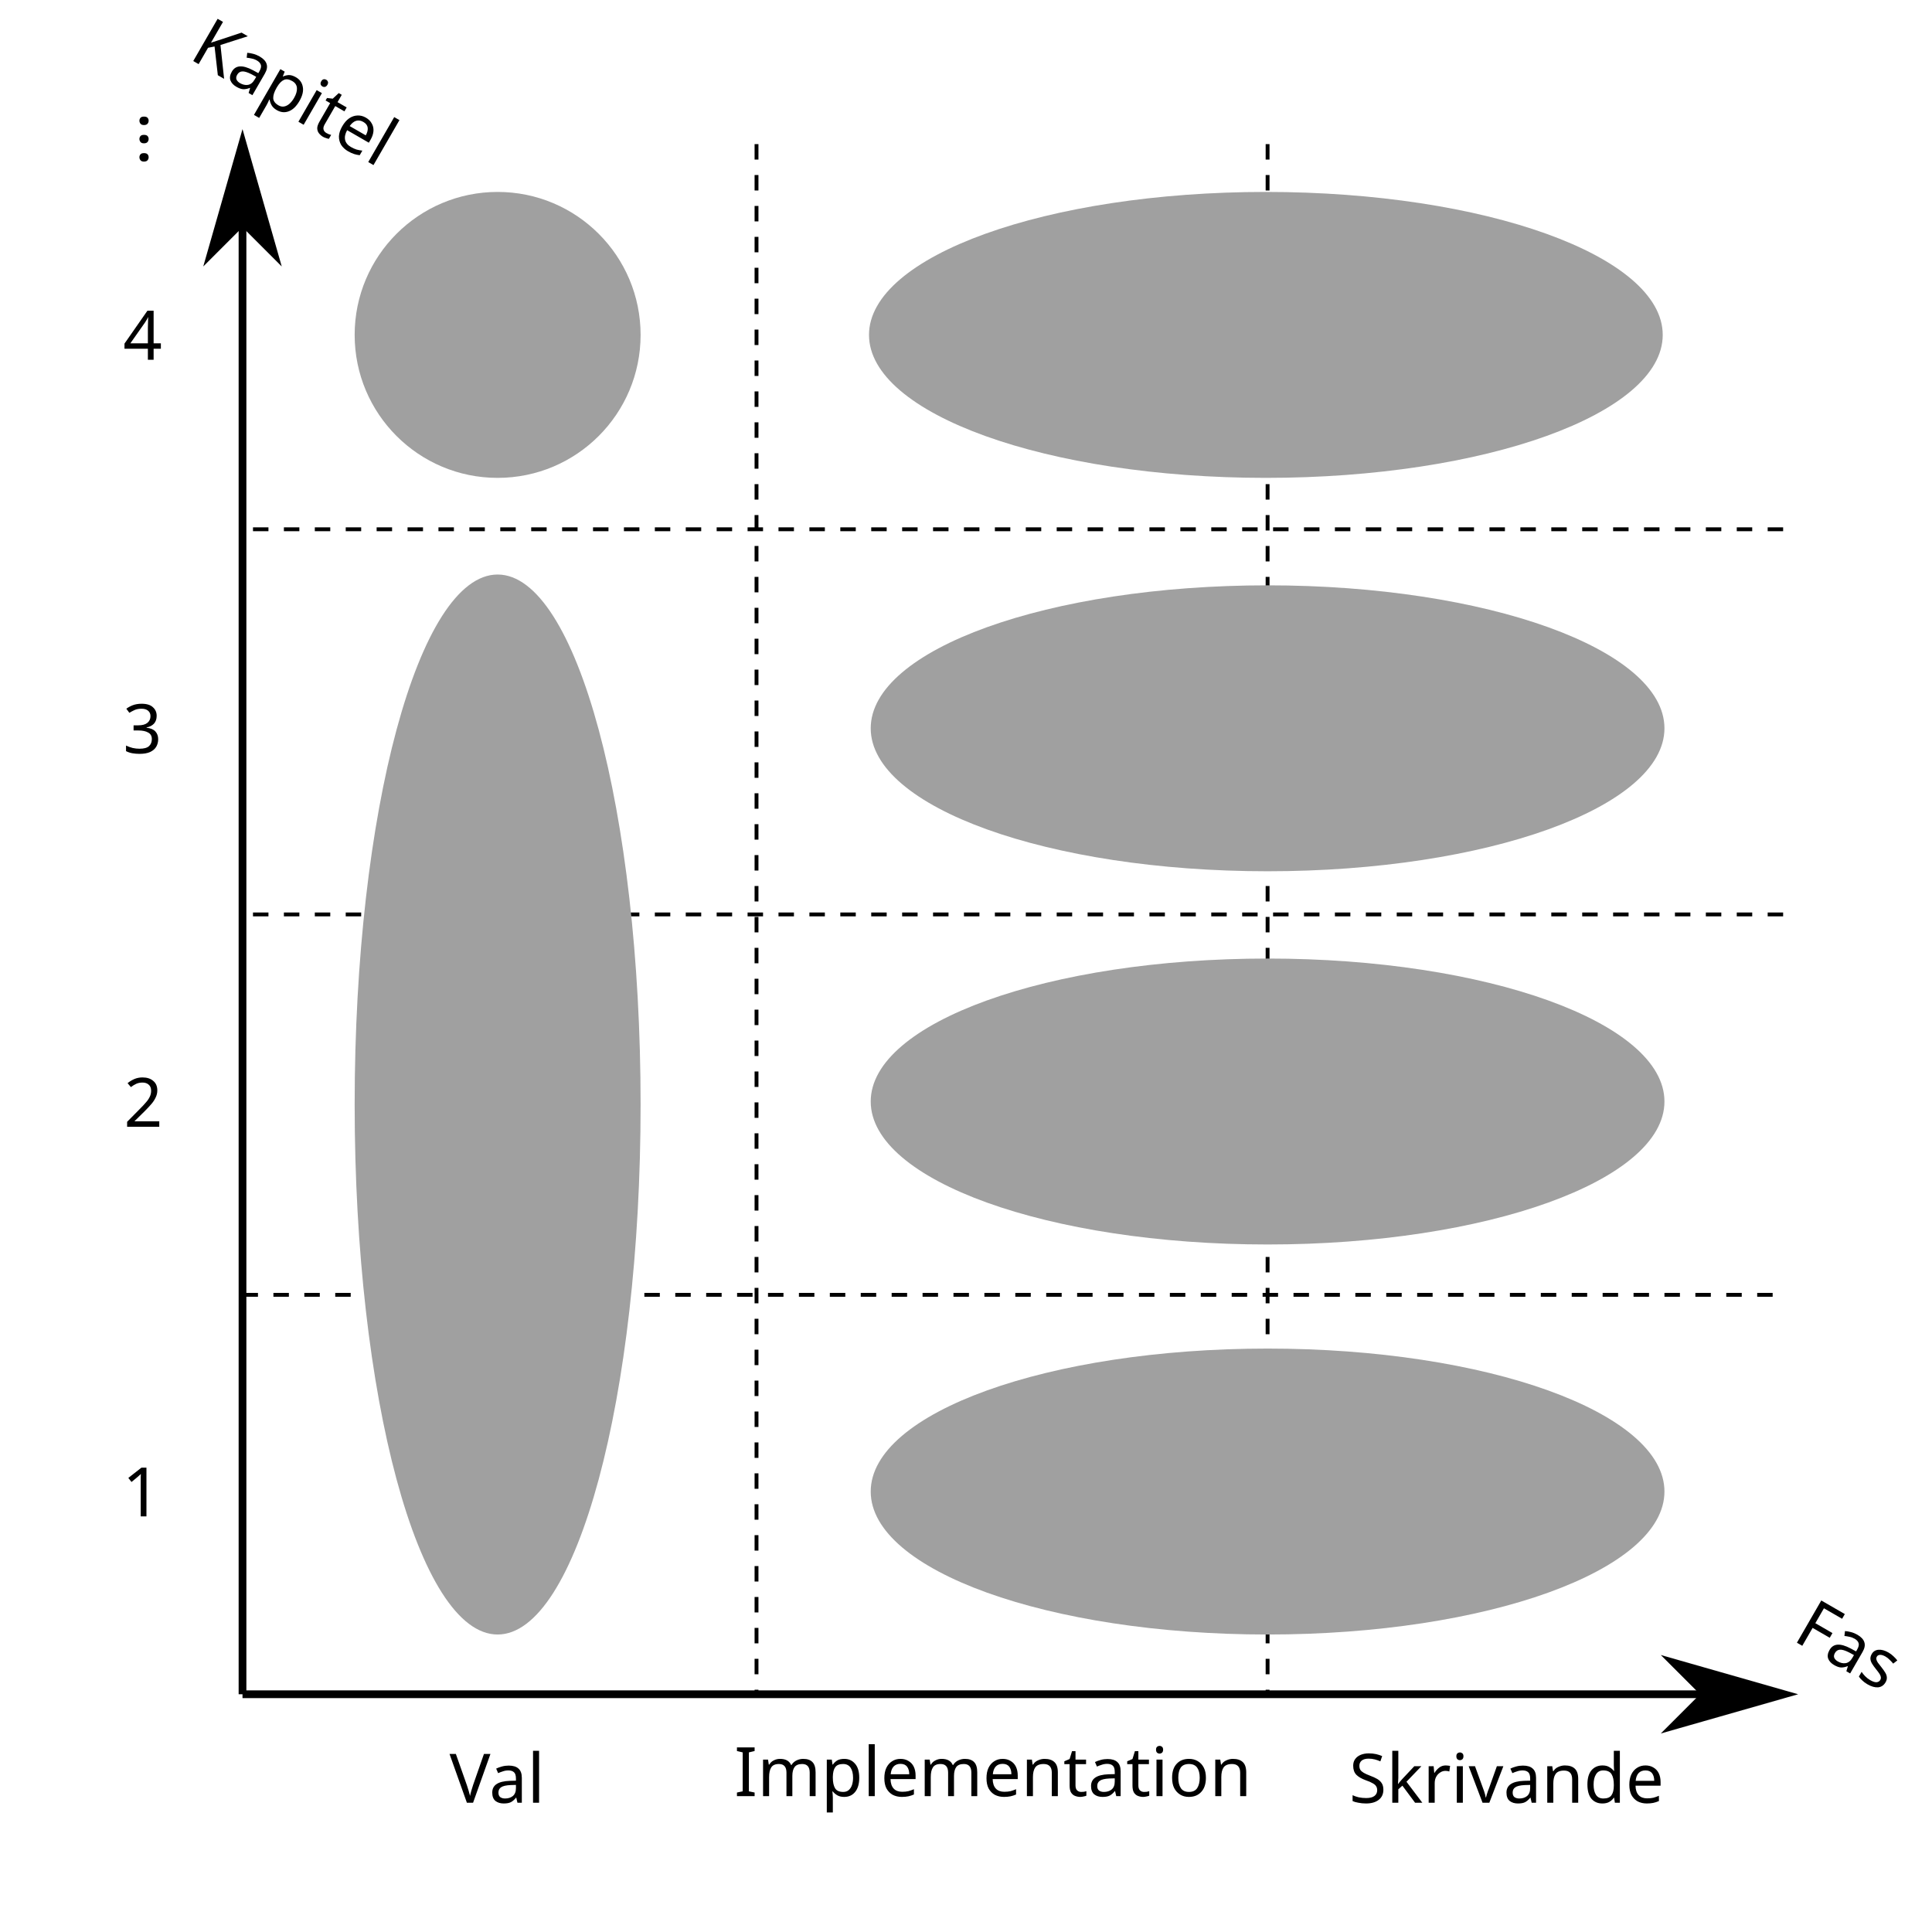
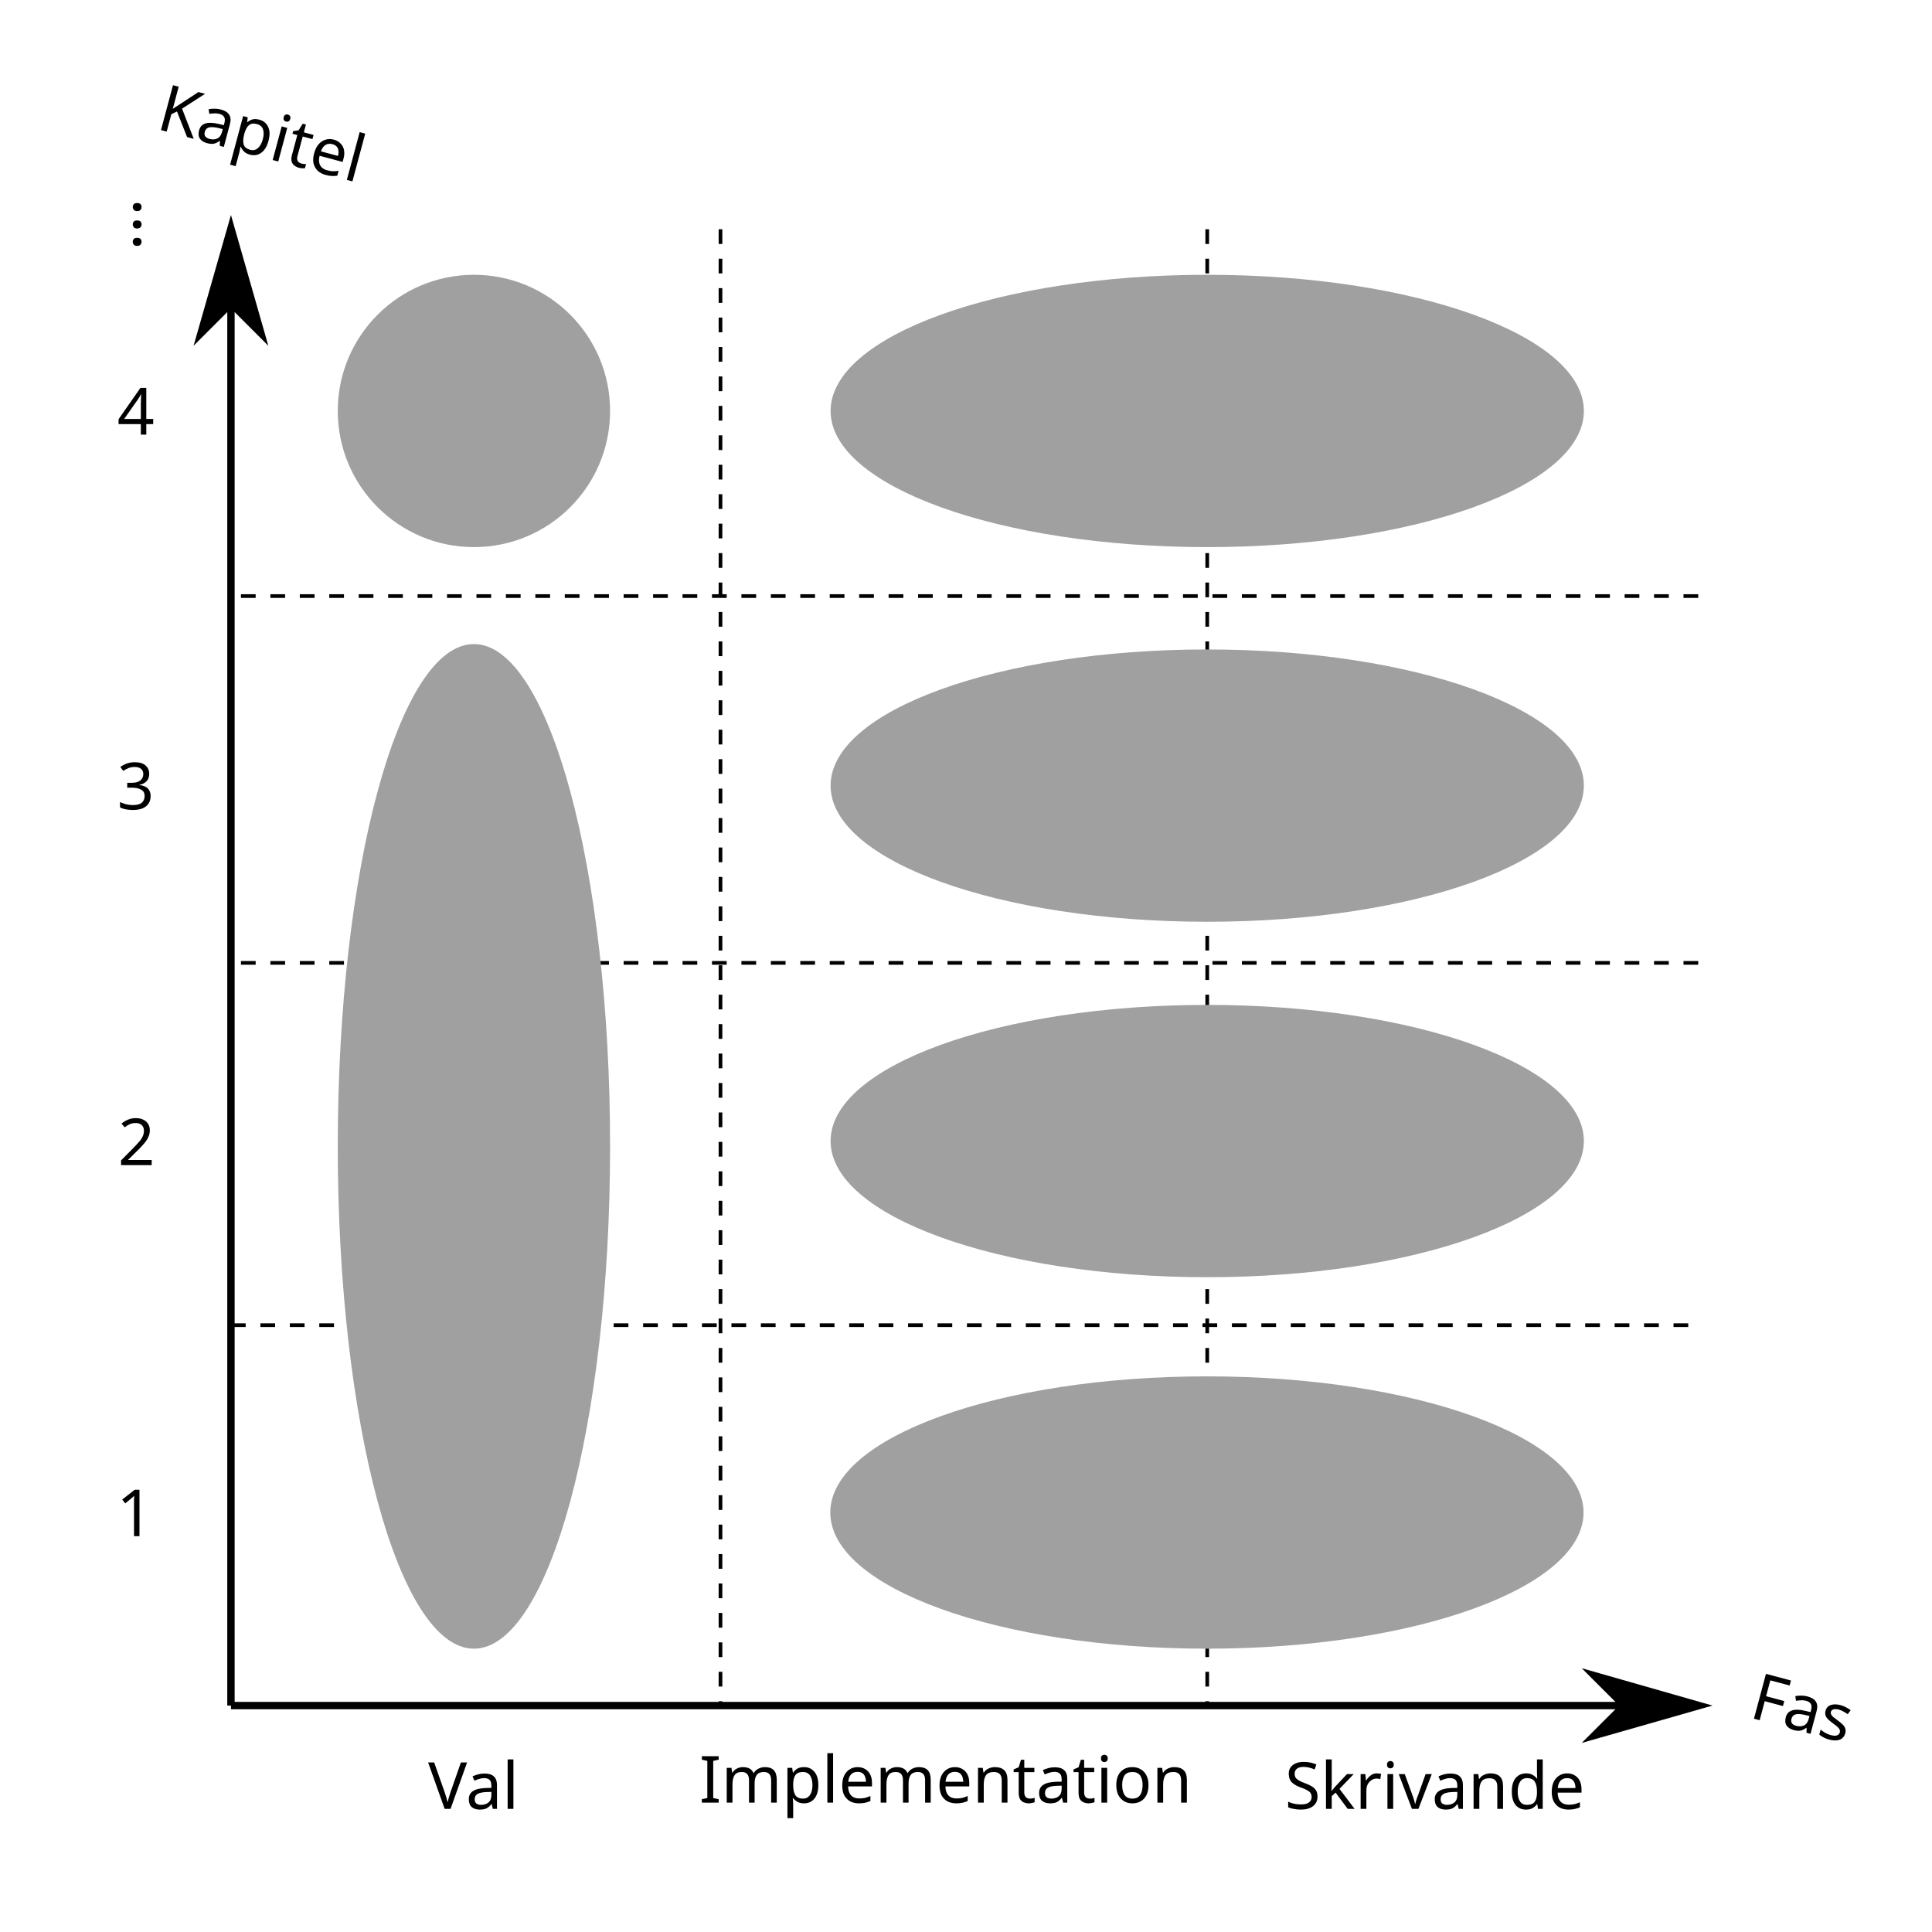
- <svg xmlns="http://www.w3.org/2000/svg" width="200mm" height="200mm" viewBox="0 0 200 200" version="1.1" id="svg8">
+ <svg xmlns="http://www.w3.org/2000/svg" width="210mm" height="210mm" viewBox="0 0 210 210" version="1.1" id="svg8">
  <defs id="defs2">
-     <marker style="overflow:visible;" id="marker1205" refX="0.0" refY="0.0" orient="auto">
-       <path transform="scale(0.8) rotate(180) translate(12.5,0)" style="fill-rule:evenodd;stroke:#000000;stroke-width:1pt;stroke-opacity:1;fill:#000000;fill-opacity:1" d="M 0.0,0.0 L 5.0,-5.0 L -12.5,0.0 L 5.0,5.0 L 0.0,0.0 z " id="path1203" />
+     <marker style="overflow:visible" id="marker1205" refX="0" refY="0" orient="auto">
+       <path transform="matrix(-0.8,0,0,-0.8,-10,0)" style="fill:#000000;fill-opacity:1;fill-rule:evenodd;stroke:#000000;stroke-width:1pt;stroke-opacity:1" d="M 0,0 5,-5 -12.5,0 5,5 Z" id="path1203" />
    </marker>
-     <marker orient="auto" refY="0.0" refX="0.0" id="Arrow1Mend" style="overflow:visible;">
-       <path id="path854" d="M 0.0,0.0 L 5.0,-5.0 L -12.5,0.0 L 5.0,5.0 L 0.0,0.0 z " style="fill-rule:evenodd;stroke:#000000;stroke-width:1pt;stroke-opacity:1;fill:#000000;fill-opacity:1" transform="scale(0.4) rotate(180) translate(10,0)" />
+     <marker orient="auto" refY="0" refX="0" id="Arrow1Mend" style="overflow:visible">
+       <path id="path854" d="M 0,0 5,-5 -12.5,0 5,5 Z" style="fill:#000000;fill-opacity:1;fill-rule:evenodd;stroke:#000000;stroke-width:1pt;stroke-opacity:1" transform="matrix(-0.4,0,0,-0.4,-4,0)" />
    </marker>
-     <marker orient="auto" refY="0.0" refX="0.0" id="Arrow2Lend" style="overflow:visible;">
-       <path id="path866" style="fill-rule:evenodd;stroke-width:0.625;stroke-linejoin:round;stroke:#000000;stroke-opacity:1;fill:#000000;fill-opacity:1" d="M 8.719,4.034 L -2.207,0.016 L 8.719,-4.002 C 6.973,-1.63 6.983,1.616 8.719,4.034 z " transform="scale(1.1) rotate(180) translate(1,0)" />
+     <marker orient="auto" refY="0" refX="0" id="Arrow2Lend" style="overflow:visible">
+       <path id="path866" style="fill:#000000;fill-opacity:1;fill-rule:evenodd;stroke:#000000;stroke-width:0.625;stroke-linejoin:round;stroke-opacity:1" d="M 8.719,4.034 -2.207,0.016 8.719,-4.002 c -1.745,2.372 -1.735,5.617 -6e-7,8.035 z" transform="matrix(-1.1,0,0,-1.1,-1.1,0)" />
    </marker>
-     <marker orient="auto" refY="0.0" refX="0.0" id="Arrow1Lend" style="overflow:visible;">
-       <path id="path848" d="M 0.0,0.0 L 5.0,-5.0 L -12.5,0.0 L 5.0,5.0 L 0.0,0.0 z " style="fill-rule:evenodd;stroke:#000000;stroke-width:1pt;stroke-opacity:1;fill:#000000;fill-opacity:1" transform="scale(0.8) rotate(180) translate(12.5,0)" />
+     <marker orient="auto" refY="0" refX="0" id="Arrow1Lend" style="overflow:visible">
+       <path id="path848" d="M 0,0 5,-5 -12.5,0 5,5 Z" style="fill:#000000;fill-opacity:1;fill-rule:evenodd;stroke:#000000;stroke-width:1pt;stroke-opacity:1" transform="matrix(-0.8,0,0,-0.8,-10,0)" />
    </marker>
  </defs>
-   <g id="layer1" transform="translate(0,-97)">
-     <path style="fill:none;stroke:#000000;stroke-width:0.8;stroke-linecap:butt;stroke-linejoin:miter;stroke-opacity:1;stroke-miterlimit:4;stroke-dasharray:none;marker-end:url(#Arrow1Lend)" d="M 25.104,272.388 V 111.919" id="path841" />
-     <path style="fill:none;stroke:#000000;stroke-width:0.8;stroke-linecap:butt;stroke-linejoin:miter;stroke-opacity:1;stroke-miterlimit:4;stroke-dasharray:none;marker-end:url(#marker1205)" d="M 25.104,272.388 H 184.589" id="path843" />
-     <path style="fill:none;stroke:#000000;stroke-width:0.4;stroke-linecap:butt;stroke-linejoin:miter;stroke-opacity:1;stroke-miterlimit:4;stroke-dasharray:1.6,1.6;stroke-dashoffset:0" d="M 25.104,231.04 H 184.589" id="path1243" />
-     <path style="fill:none;stroke:#000000;stroke-width:0.4;stroke-linecap:butt;stroke-linejoin:miter;stroke-opacity:1;stroke-miterlimit:4;stroke-dasharray:1.6,1.6;stroke-dashoffset:0" d="M 184.589,191.661 H 25.104" id="path1245" />
-     <path style="fill:none;stroke:#000000;stroke-width:0.4;stroke-linecap:butt;stroke-linejoin:miter;stroke-opacity:1;stroke-miterlimit:4;stroke-dasharray:1.6,1.6;stroke-dashoffset:0" d="M 184.589,151.79 H 25.104" id="path1247" />
-     <path style="fill:none;stroke:#000000;stroke-width:0.4;stroke-linecap:butt;stroke-linejoin:miter;stroke-opacity:1;stroke-miterlimit:4;stroke-dasharray:1.6,1.6;stroke-dashoffset:0" d="M 78.314,111.919 V 272.388" id="path1249" />
-     <path style="fill:none;stroke:#000000;stroke-width:0.4;stroke-linecap:butt;stroke-linejoin:miter;stroke-opacity:1;stroke-miterlimit:4;stroke-dasharray:1.6,1.6;stroke-dashoffset:0" d="M 131.22,111.919 V 272.388" id="path1253" />
+   <g id="layer1" transform="translate(0,-87)">
+     <path style="fill:none;stroke:#000000;stroke-width:0.8;stroke-linecap:butt;stroke-linejoin:miter;stroke-miterlimit:4;stroke-dasharray:none;stroke-opacity:1;marker-end:url(#Arrow1Lend)" d="M 25.104,272.388 V 111.919" id="path841" />
+     <path style="fill:none;stroke:#000000;stroke-width:0.8;stroke-linecap:butt;stroke-linejoin:miter;stroke-miterlimit:4;stroke-dasharray:none;stroke-opacity:1;marker-end:url(#marker1205)" d="M 25.104,272.388 H 184.589" id="path843" />
+     <path style="fill:none;stroke:#000000;stroke-width:0.4;stroke-linecap:butt;stroke-linejoin:miter;stroke-miterlimit:4;stroke-dasharray:1.6, 1.6;stroke-dashoffset:0;stroke-opacity:1" d="M 25.104,231.04 H 184.589" id="path1243" />
+     <path style="fill:none;stroke:#000000;stroke-width:0.4;stroke-linecap:butt;stroke-linejoin:miter;stroke-miterlimit:4;stroke-dasharray:1.6, 1.6;stroke-dashoffset:0;stroke-opacity:1" d="M 184.589,191.661 H 25.104" id="path1245" />
+     <path style="fill:none;stroke:#000000;stroke-width:0.4;stroke-linecap:butt;stroke-linejoin:miter;stroke-miterlimit:4;stroke-dasharray:1.6, 1.6;stroke-dashoffset:0;stroke-opacity:1" d="M 184.589,151.79 H 25.104" id="path1247" />
+     <path style="fill:none;stroke:#000000;stroke-width:0.4;stroke-linecap:butt;stroke-linejoin:miter;stroke-miterlimit:4;stroke-dasharray:1.6, 1.6;stroke-dashoffset:0;stroke-opacity:1" d="M 78.314,111.919 V 272.388" id="path1249" />
+     <path style="fill:none;stroke:#000000;stroke-width:0.4;stroke-linecap:butt;stroke-linejoin:miter;stroke-miterlimit:4;stroke-dasharray:1.6, 1.6;stroke-dashoffset:0;stroke-opacity:1" d="M 131.22,111.919 V 272.388" id="path1253" />
    <text xml:space="preserve" style="font-style:normal;font-variant:normal;font-weight:normal;font-stretch:normal;font-size:7.056px;line-height:1.25;font-family:sans-serif;-inkscape-font-specification:'sans-serif, Normal';font-variant-ligatures:normal;font-variant-caps:normal;font-variant-numeric:normal;font-feature-settings:normal;text-align:start;letter-spacing:0px;word-spacing:0px;writing-mode:lr-tb;text-anchor:start;fill:#000000;fill-opacity:1;stroke:none;stroke-width:0.265" x="46.537" y="283.619" id="text1265">
-       <tspan id="tspan1263" x="46.537" y="283.619" style="stroke-width:0.265">Val</tspan>
+       <tspan x="46.537" y="283.619" style="stroke-width:0.265" id="tspan907">Val</tspan>
    </text>
    <text xml:space="preserve" style="font-style:normal;font-variant:normal;font-weight:normal;font-stretch:normal;font-size:7.056px;line-height:1.25;font-family:sans-serif;-inkscape-font-specification:'sans-serif, Normal';font-variant-ligatures:normal;font-variant-caps:normal;font-variant-numeric:normal;font-feature-settings:normal;text-align:start;letter-spacing:0px;word-spacing:0px;writing-mode:lr-tb;text-anchor:start;fill:#000000;fill-opacity:1;stroke:none;stroke-width:0.265" x="76.006" y="282.936" id="text1269">
      <tspan id="tspan1267" x="76.006" y="282.936" style="stroke-width:0.265">Implementation</tspan>
    </text>
    <text xml:space="preserve" style="font-style:normal;font-variant:normal;font-weight:normal;font-stretch:normal;font-size:7.056px;line-height:1.25;font-family:sans-serif;-inkscape-font-specification:'sans-serif, Normal';font-variant-ligatures:normal;font-variant-caps:normal;font-variant-numeric:normal;font-feature-settings:normal;text-align:start;letter-spacing:0px;word-spacing:0px;writing-mode:lr-tb;text-anchor:start;fill:#000000;fill-opacity:1;stroke:none;stroke-width:0.265" x="139.662" y="283.619" id="text1273">
      <tspan id="tspan1271" x="139.662" y="283.619" style="stroke-width:0.265">Skrivande</tspan>
    </text>
    <text xml:space="preserve" style="font-style:normal;font-variant:normal;font-weight:normal;font-stretch:normal;font-size:7.056px;line-height:1.25;font-family:sans-serif;-inkscape-font-specification:'sans-serif, Normal';font-variant-ligatures:normal;font-variant-caps:normal;font-variant-numeric:normal;font-feature-settings:normal;text-align:start;letter-spacing:0px;word-spacing:0px;writing-mode:lr-tb;text-anchor:start;fill:#000000;fill-opacity:1;stroke:none;stroke-width:0.265" x="12.66" y="253.975" id="text1277">
      <tspan id="tspan1275" x="12.66" y="253.975" style="stroke-width:0.265">1</tspan>
    </text>
    <text xml:space="preserve" style="font-style:normal;font-variant:normal;font-weight:normal;font-stretch:normal;font-size:7.056px;line-height:1.25;font-family:sans-serif;-inkscape-font-specification:'sans-serif, Normal';font-variant-ligatures:normal;font-variant-caps:normal;font-variant-numeric:normal;font-feature-settings:normal;text-align:start;letter-spacing:0px;word-spacing:0px;writing-mode:lr-tb;text-anchor:start;fill:#000000;fill-opacity:1;stroke:none;stroke-width:0.265" x="12.817" y="213.646" id="text1281">
      <tspan id="tspan1279" x="12.817" y="213.646" style="stroke-width:0.265">2</tspan>
    </text>
    <text xml:space="preserve" style="font-style:normal;font-variant:normal;font-weight:normal;font-stretch:normal;font-size:7.056px;line-height:1.25;font-family:sans-serif;-inkscape-font-specification:'sans-serif, Normal';font-variant-ligatures:normal;font-variant-caps:normal;font-variant-numeric:normal;font-feature-settings:normal;text-align:start;letter-spacing:0px;word-spacing:0px;writing-mode:lr-tb;text-anchor:start;fill:#000000;fill-opacity:1;stroke:none;stroke-width:0.265" x="12.736" y="174.961" id="text1285">
      <tspan id="tspan1283" x="12.736" y="174.961" style="stroke-width:0.265">3</tspan>
    </text>
    <text xml:space="preserve" style="font-style:normal;font-variant:normal;font-weight:normal;font-stretch:normal;font-size:7.056px;line-height:1.25;font-family:sans-serif;-inkscape-font-specification:'sans-serif, Normal';font-variant-ligatures:normal;font-variant-caps:normal;font-variant-numeric:normal;font-feature-settings:normal;text-align:start;letter-spacing:0px;word-spacing:0px;writing-mode:lr-tb;text-anchor:start;fill:#000000;fill-opacity:1;stroke:none;stroke-width:0.265" x="12.748" y="134.241" id="text1289">
      <tspan id="tspan1287" x="12.748" y="134.241" style="stroke-width:0.265">4</tspan>
    </text>
    <text xml:space="preserve" style="font-style:normal;font-variant:normal;font-weight:normal;font-stretch:normal;font-size:7.056px;line-height:1.25;font-family:sans-serif;-inkscape-font-specification:'sans-serif, Normal';font-variant-ligatures:normal;font-variant-caps:normal;font-variant-numeric:normal;font-feature-settings:normal;text-align:start;letter-spacing:0px;word-spacing:0px;writing-mode:lr-tb;text-anchor:start;fill:#000000;fill-opacity:1;stroke:none;stroke-width:0.265" x="108.555" y="-14.529" id="text1311" transform="rotate(90)">
      <tspan id="tspan1309" x="108.555" y="-14.529" style="stroke-width:0.265">...</tspan>
    </text>
-     <text xml:space="preserve" style="font-style:normal;font-variant:normal;font-weight:normal;font-stretch:normal;font-size:7.056px;line-height:1.25;font-family:sans-serif;-inkscape-font-specification:'sans-serif, Normal';font-variant-ligatures:normal;font-variant-caps:normal;font-variant-numeric:normal;font-feature-settings:normal;text-align:start;letter-spacing:0px;word-spacing:0px;writing-mode:lr-tb;text-anchor:start;fill:#000000;fill-opacity:1;stroke:none;stroke-width:0.265" x="68.298" y="79.471" id="text1315" transform="rotate(30)">
-       <tspan id="tspan1313" x="68.298" y="79.471" style="stroke-width:0.265">Kapitel</tspan>
+     <text xml:space="preserve" style="font-style:normal;font-variant:normal;font-weight:normal;font-stretch:normal;font-size:7.056px;line-height:1.25;font-family:sans-serif;-inkscape-font-specification:'sans-serif, Normal';font-variant-ligatures:normal;font-variant-caps:normal;font-variant-numeric:normal;font-feature-settings:normal;text-align:start;letter-spacing:0px;word-spacing:0px;writing-mode:lr-tb;text-anchor:start;fill:#000000;fill-opacity:1;stroke:none;stroke-width:0.265" x="42.389" y="93.166" id="text1315" transform="rotate(15)">
+       <tspan id="tspan1313" x="42.389" y="93.166" style="stroke-width:0.265">Kapitel</tspan>
    </text>
-     <text xml:space="preserve" style="font-style:normal;font-variant:normal;font-weight:normal;font-stretch:normal;font-size:7.056px;line-height:1.25;font-family:sans-serif;-inkscape-font-specification:'sans-serif, Normal';font-variant-ligatures:normal;font-variant-caps:normal;font-variant-numeric:normal;font-feature-settings:normal;text-align:start;letter-spacing:0px;word-spacing:0px;writing-mode:lr-tb;text-anchor:start;fill:#000000;fill-opacity:1;stroke:none;stroke-width:0.265" x="293.933" y="138.266" id="text1319" transform="rotate(30)">
-       <tspan id="tspan1317" x="293.933" y="138.266" style="stroke-width:0.265">Fas</tspan>
+     <text xml:space="preserve" style="font-style:normal;font-variant:normal;font-weight:normal;font-stretch:normal;font-size:7.056px;line-height:1.25;font-family:sans-serif;-inkscape-font-specification:'sans-serif, Normal';font-variant-ligatures:normal;font-variant-caps:normal;font-variant-numeric:normal;font-feature-settings:normal;text-align:start;letter-spacing:0px;word-spacing:0px;writing-mode:lr-tb;text-anchor:start;fill:#000000;fill-opacity:1;stroke:none;stroke-width:0.265" x="254.331" y="215.14" id="text1319" transform="rotate(15)">
+       <tspan id="tspan1317" x="254.331" y="215.14" style="stroke-width:0.265">Fas</tspan>
    </text>
    <ellipse style="fill:#a0a0a0;fill-opacity:1;stroke:none;stroke-width:0.4;stroke-miterlimit:4;stroke-dasharray:1.6, 1.6;stroke-dashoffset:0;stroke-opacity:1" id="path1323-3-6-5" cx="51.514" cy="131.669" rx="14.8" ry="14.8" />
-     <ellipse style="fill:#a0a0a0;fill-opacity:1;stroke:none;stroke-width:0.4;stroke-miterlimit:4;stroke-dasharray:1.6, 1.6;stroke-dashoffset:0;stroke-opacity:1" id="path1323-3-6-5-7-0" cx="131.042" cy="131.669" rx="41.083" ry="14.8" />
-     <ellipse style="fill:#a0a0a0;fill-opacity:1;stroke:none;stroke-width:0.4;stroke-miterlimit:4;stroke-dasharray:1.6, 1.6;stroke-dashoffset:0;stroke-opacity:1" id="path1323-3-6-5-7-1" cx="51.514" cy="211.339" rx="14.8" ry="54.865" />
-     <ellipse style="fill:#a0a0a0;fill-opacity:1;stroke:none;stroke-width:0.4;stroke-miterlimit:4;stroke-dasharray:1.6, 1.6;stroke-dashoffset:0;stroke-opacity:1" id="path1323-3-6-5-7-0-0" cx="131.22" cy="172.393" rx="41.083" ry="14.8" />
-     <ellipse style="fill:#a0a0a0;fill-opacity:1;stroke:none;stroke-width:0.4;stroke-miterlimit:4;stroke-dasharray:1.6, 1.6;stroke-dashoffset:0;stroke-opacity:1" id="path1323-3-6-5-7-0-8" cx="131.22" cy="211.028" rx="41.083" ry="14.8" />
-     <ellipse style="fill:#a0a0a0;fill-opacity:1;stroke:none;stroke-width:0.4;stroke-miterlimit:4;stroke-dasharray:1.6, 1.6;stroke-dashoffset:0;stroke-opacity:1" id="path1323-3-6-5-7-0-4" cx="131.22" cy="251.404" rx="41.083" ry="14.8" />
+     <ellipse style="fill:#a0a0a0;fill-opacity:1;stroke:none;stroke-width:0.4;stroke-miterlimit:4;stroke-dasharray:1.6, 1.6;stroke-dashoffset:0;stroke-opacity:1" id="path1323-3-6-5-7-1" cx="51.514" cy="211.605" rx="14.8" ry="54.599" />
+     <ellipse style="fill:#a0a0a0;fill-opacity:1;stroke:none;stroke-width:0.4;stroke-miterlimit:4;stroke-dasharray:1.6, 1.6;stroke-dashoffset:0;stroke-opacity:1" id="path1323-3-6-5-7-2" cx="131.187" cy="251.404" rx="40.938" ry="14.8" />
+     <ellipse style="fill:#a0a0a0;fill-opacity:1;stroke:none;stroke-width:0.4;stroke-miterlimit:4;stroke-dasharray:1.6, 1.6;stroke-dashoffset:0;stroke-opacity:1" id="path1323-3-6-5-7-2-0" cx="131.22" cy="131.669" rx="40.938" ry="14.8" />
+     <ellipse style="fill:#a0a0a0;fill-opacity:1;stroke:none;stroke-width:0.4;stroke-miterlimit:4;stroke-dasharray:1.6, 1.6;stroke-dashoffset:0;stroke-opacity:1" id="path1323-3-6-5-7-2-1" cx="131.22" cy="172.393" rx="40.938" ry="14.8" />
+     <ellipse style="fill:#a0a0a0;fill-opacity:1;stroke:none;stroke-width:0.4;stroke-miterlimit:4;stroke-dasharray:1.6, 1.6;stroke-dashoffset:0;stroke-opacity:1" id="path1323-3-6-5-7-2-4" cx="131.22" cy="211.028" rx="40.938" ry="14.8" />
  </g>
</svg>
